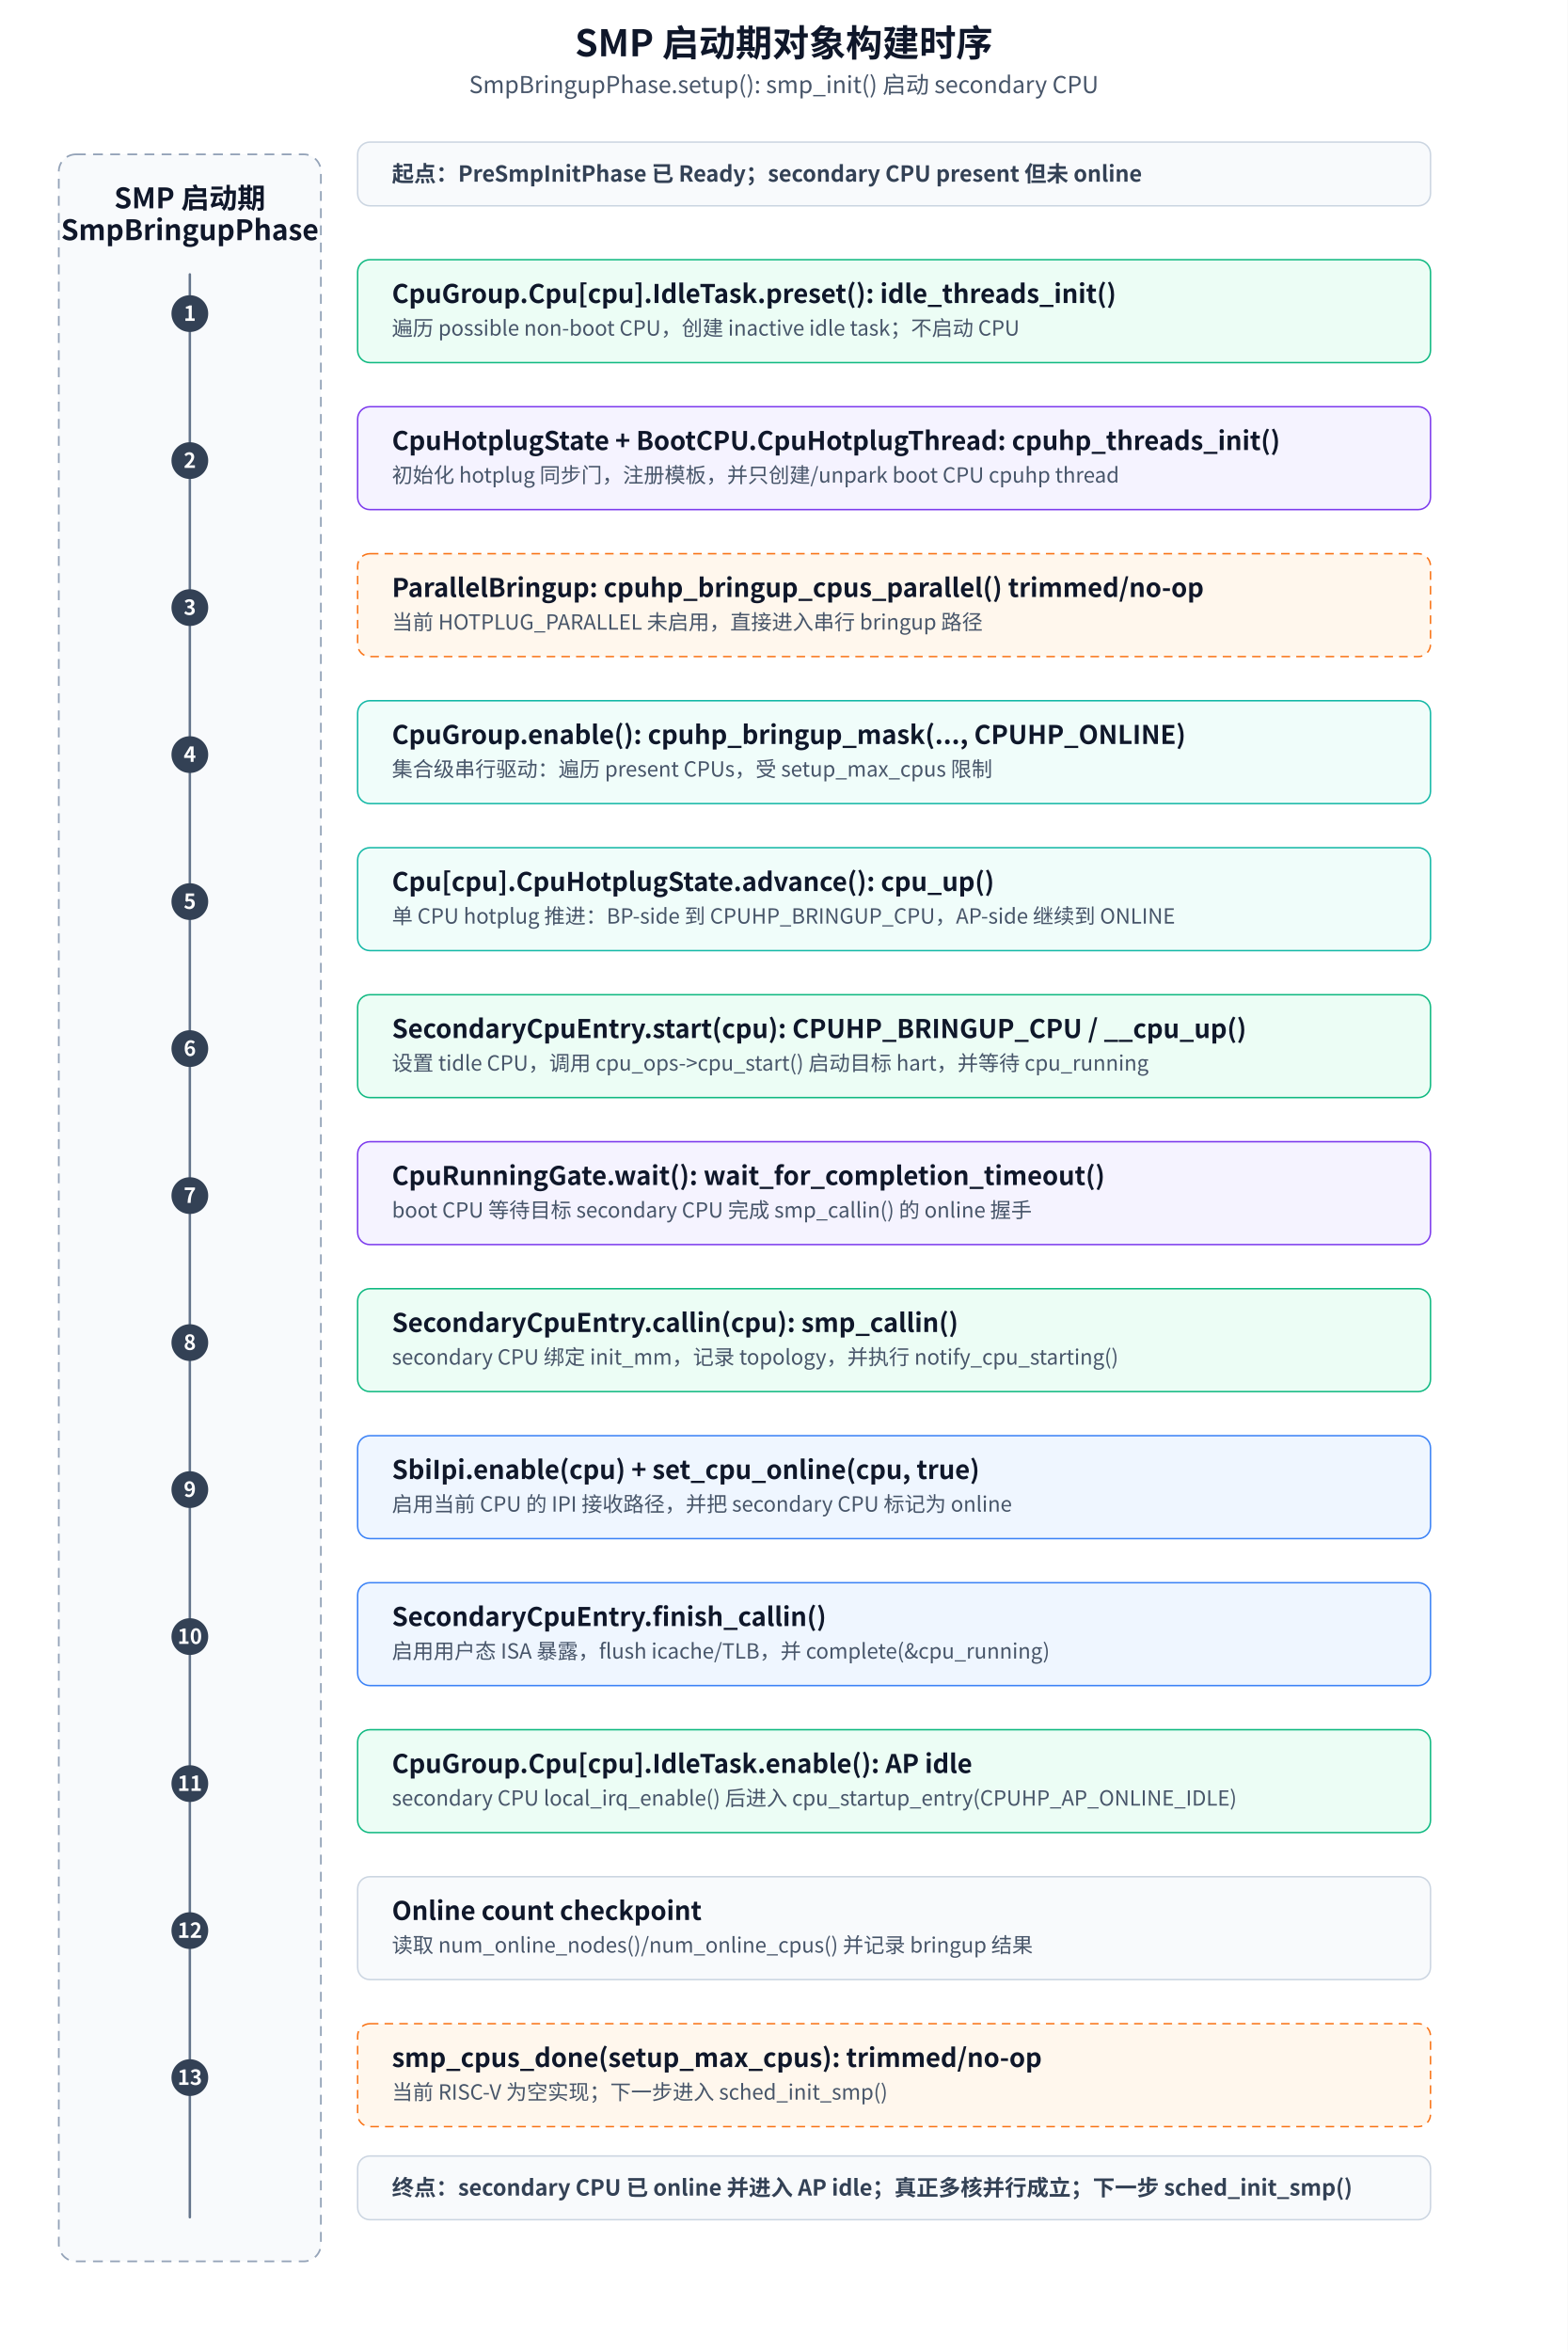
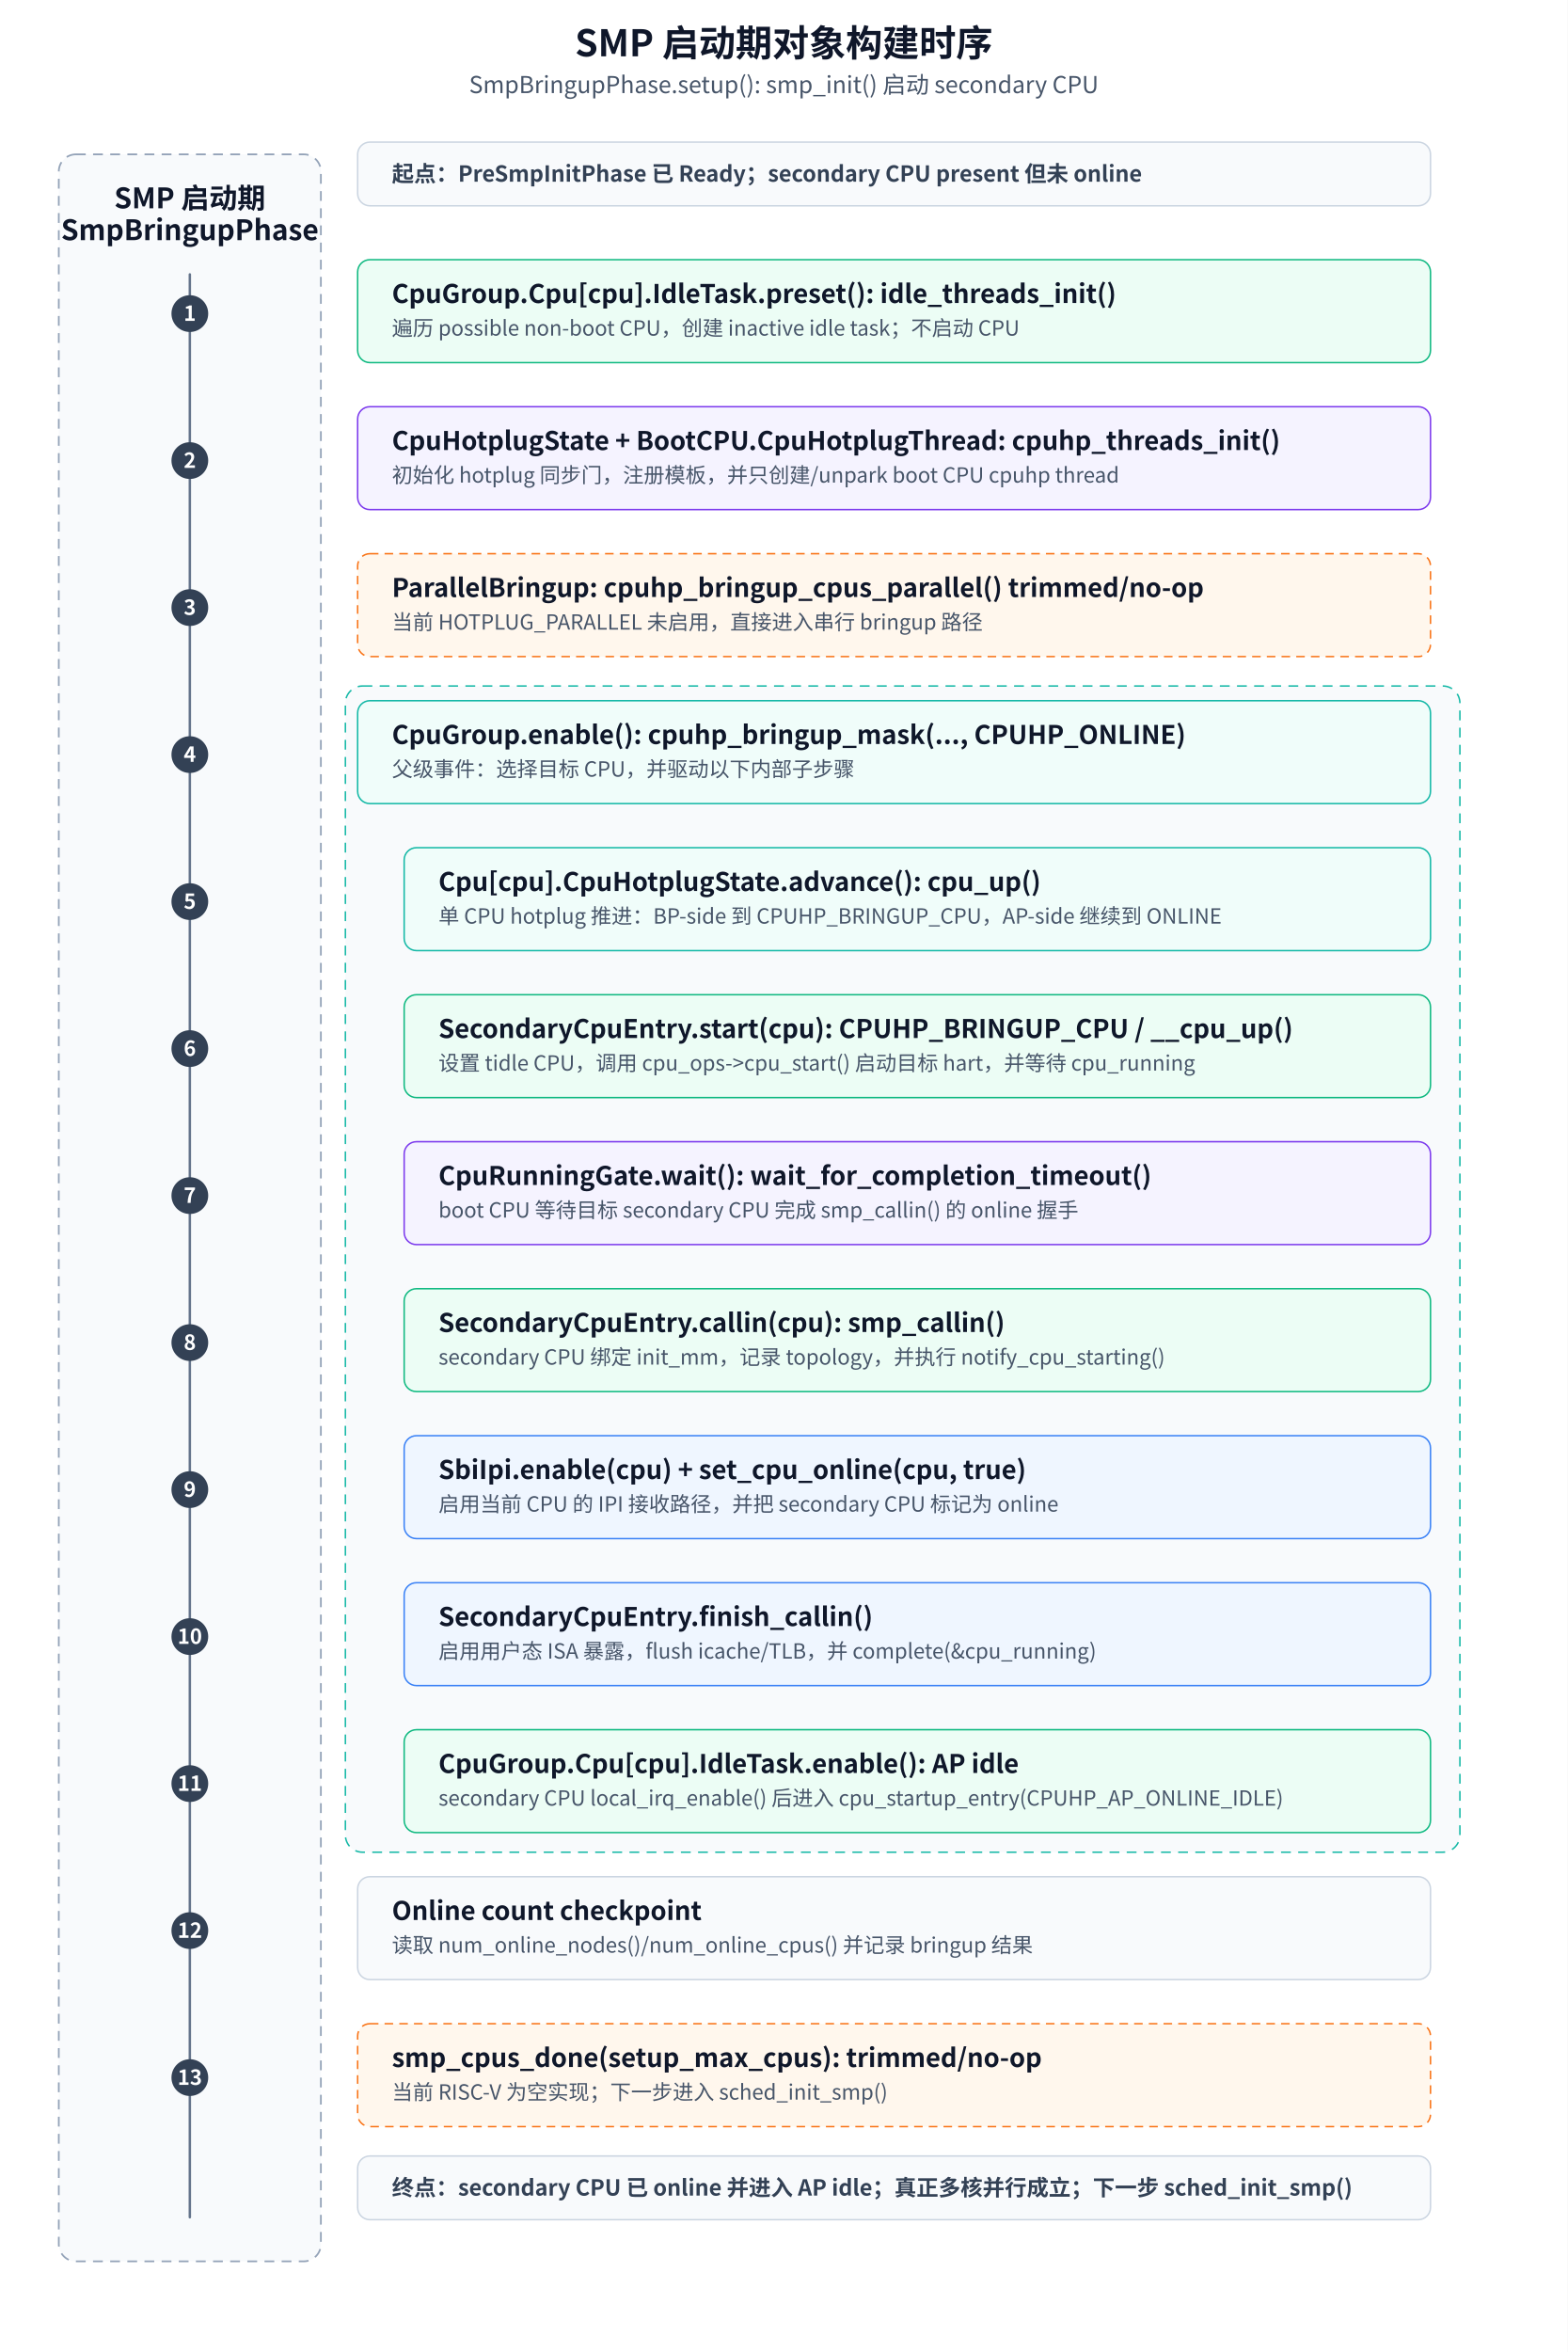
<svg xmlns="http://www.w3.org/2000/svg" width="1280" height="1920" viewBox="0 0 1280 1920" role="img" aria-labelledby="title desc">
  <defs>
    <style>
      text { font-family: "Microsoft YaHei", "Noto Sans CJK SC", "Source Han Sans SC", Arial, sans-serif; fill: #0f172a; }
      .title { font-size: 30px; font-weight: 600; }
      .subtitle { font-size: 19px; fill: #475569; }
      .lane { fill: #f8fafc; stroke: #94a3b8; stroke-width: 1.4; stroke-dasharray: 8 6; }
      .box { fill: #ffffff; stroke: #334155; stroke-width: 1.2; }
      .stage { fill: #f8fafc; stroke: #cbd5e1; stroke-width: 1.2; }
      .formal { fill: #ecfdf5; stroke: #10b981; }
      .cpu { fill: #f0fdfa; stroke: #14b8a6; }
      .flow { fill: #ecfdf5; stroke: #10b981; }
      .sync { fill: #f5f3ff; stroke: #7c3aed; }
      .support { fill: #eff6ff; stroke: #3b82f6; }
      .trimmed { fill: #fff7ed; stroke: #f97316; stroke-dasharray: 7 5; }
+       .composite { fill: #f8fafc; stroke: #14b8a6; stroke-width: 1.2; stroke-dasharray: 8 6; }
      .obj { font-size: 23px; font-weight: 600; dominant-baseline: middle; }
      .line1 { font-size: 21px; font-weight: 600; dominant-baseline: middle; }
      .line2 { font-size: 17px; fill: #475569; dominant-baseline: middle; }
      .boundary { font-size: 18px; font-weight: 600; fill: #334155; dominant-baseline: middle; }
      .num { font-size: 17px; font-weight: 600; fill: #ffffff; text-anchor: middle; dominant-baseline: middle; }
      .timeline { stroke: #64748b; stroke-width: 2; stroke-linecap: round; }
      .dot { fill: #334155; }
    </style>
  </defs>
  <rect x="0" y="0" width="1280" height="1920" fill="#ffffff" />
  <text x="640" y="46" text-anchor="middle" class="title">SMP 启动期对象构建时序</text>
  <text x="640" y="76" text-anchor="middle" class="subtitle">SmpBringupPhase.setup(): smp_init() 启动 secondary CPU</text>
  <rect x="48" y="126" width="214" height="1720" rx="14" class="lane" />
  <text x="155" y="162" text-anchor="middle" class="obj">SMP 启动期</text>
  <text x="155" y="188" text-anchor="middle" class="obj">SmpBringupPhase</text>
  <line x1="155" y1="224" x2="155" y2="1810" class="timeline" />
  <rect x="292" y="116" width="876" height="52" rx="10" class="stage" />
  <text x="320" y="142" class="boundary">起点：PreSmpInitPhase 已 Ready；secondary CPU present 但未 online</text>
+   <rect x="282" y="560" width="910" height="952" rx="14" class="composite" />
  <g transform="translate(0 -48)">
    <g transform="translate(0 56)">
      <circle cx="155" cy="248" r="15" class="dot" />
      <text x="155" y="248" class="num">1</text>
      <rect x="292" y="204" width="876" height="84" rx="10" class="box flow" />
      <text x="320" y="232" class="line1">CpuGroup.Cpu[cpu].IdleTask.preset(): idle_threads_init()</text>
      <text x="320" y="260" class="line2">遍历 possible non-boot CPU，创建 inactive idle task；不启动 CPU</text>
    </g>
    <g transform="translate(0 176)">
      <circle cx="155" cy="248" r="15" class="dot" />
      <text x="155" y="248" class="num">2</text>
      <rect x="292" y="204" width="876" height="84" rx="10" class="box sync" />
      <text x="320" y="232" class="line1">CpuHotplugState + BootCPU.CpuHotplugThread: cpuhp_threads_init()</text>
      <text x="320" y="260" class="line2">初始化 hotplug 同步门，注册模板，并只创建/unpark boot CPU cpuhp thread</text>
    </g>
    <g transform="translate(0 296)">
      <circle cx="155" cy="248" r="15" class="dot" />
      <text x="155" y="248" class="num">3</text>
      <rect x="292" y="204" width="876" height="84" rx="10" class="box trimmed" />
      <text x="320" y="232" class="line1">ParallelBringup: cpuhp_bringup_cpus_parallel() trimmed/no-op</text>
      <text x="320" y="260" class="line2">当前 HOTPLUG_PARALLEL 未启用，直接进入串行 bringup 路径</text>
    </g>
    <g transform="translate(0 416)">
      <circle cx="155" cy="248" r="15" class="dot" />
      <text x="155" y="248" class="num">4</text>
      <rect x="292" y="204" width="876" height="84" rx="10" class="box cpu" />
      <text x="320" y="232" class="line1">CpuGroup.enable(): cpuhp_bringup_mask(..., CPUHP_ONLINE)</text>
-       <text x="320" y="260" class="line2">集合级串行驱动：遍历 present CPUs，受 setup_max_cpus 限制</text>
+       <text x="320" y="260" class="line2">父级事件：选择目标 CPU，并驱动以下内部子步骤</text>
    </g>
    <g transform="translate(0 536)">
      <circle cx="155" cy="248" r="15" class="dot" />
      <text x="155" y="248" class="num">5</text>
-       <rect x="292" y="204" width="876" height="84" rx="10" class="box cpu" />
-       <text x="320" y="232" class="line1">Cpu[cpu].CpuHotplugState.advance(): cpu_up()</text>
-       <text x="320" y="260" class="line2">单 CPU hotplug 推进：BP-side 到 CPUHP_BRINGUP_CPU，AP-side 继续到 ONLINE</text>
+       <rect x="330" y="204" width="838" height="84" rx="10" class="box cpu" />
+       <text x="358" y="232" class="line1">Cpu[cpu].CpuHotplugState.advance(): cpu_up()</text>
+       <text x="358" y="260" class="line2">单 CPU hotplug 推进：BP-side 到 CPUHP_BRINGUP_CPU，AP-side 继续到 ONLINE</text>
    </g>
    <g transform="translate(0 656)">
      <circle cx="155" cy="248" r="15" class="dot" />
      <text x="155" y="248" class="num">6</text>
-       <rect x="292" y="204" width="876" height="84" rx="10" class="box flow" />
-       <text x="320" y="232" class="line1">SecondaryCpuEntry.start(cpu): CPUHP_BRINGUP_CPU / __cpu_up()</text>
-       <text x="320" y="260" class="line2">设置 tidle CPU，调用 cpu_ops-&gt;cpu_start() 启动目标 hart，并等待 cpu_running</text>
+       <rect x="330" y="204" width="838" height="84" rx="10" class="box flow" />
+       <text x="358" y="232" class="line1">SecondaryCpuEntry.start(cpu): CPUHP_BRINGUP_CPU / __cpu_up()</text>
+       <text x="358" y="260" class="line2">设置 tidle CPU，调用 cpu_ops-&gt;cpu_start() 启动目标 hart，并等待 cpu_running</text>
    </g>
    <g transform="translate(0 776)">
      <circle cx="155" cy="248" r="15" class="dot" />
      <text x="155" y="248" class="num">7</text>
-       <rect x="292" y="204" width="876" height="84" rx="10" class="box sync" />
-       <text x="320" y="232" class="line1">CpuRunningGate.wait(): wait_for_completion_timeout()</text>
-       <text x="320" y="260" class="line2">boot CPU 等待目标 secondary CPU 完成 smp_callin() 的 online 握手</text>
+       <rect x="330" y="204" width="838" height="84" rx="10" class="box sync" />
+       <text x="358" y="232" class="line1">CpuRunningGate.wait(): wait_for_completion_timeout()</text>
+       <text x="358" y="260" class="line2">boot CPU 等待目标 secondary CPU 完成 smp_callin() 的 online 握手</text>
    </g>
    <g transform="translate(0 896)">
      <circle cx="155" cy="248" r="15" class="dot" />
      <text x="155" y="248" class="num">8</text>
-       <rect x="292" y="204" width="876" height="84" rx="10" class="box flow" />
-       <text x="320" y="232" class="line1">SecondaryCpuEntry.callin(cpu): smp_callin()</text>
-       <text x="320" y="260" class="line2">secondary CPU 绑定 init_mm，记录 topology，并执行 notify_cpu_starting()</text>
+       <rect x="330" y="204" width="838" height="84" rx="10" class="box flow" />
+       <text x="358" y="232" class="line1">SecondaryCpuEntry.callin(cpu): smp_callin()</text>
+       <text x="358" y="260" class="line2">secondary CPU 绑定 init_mm，记录 topology，并执行 notify_cpu_starting()</text>
    </g>
    <g transform="translate(0 1016)">
      <circle cx="155" cy="248" r="15" class="dot" />
      <text x="155" y="248" class="num">9</text>
-       <rect x="292" y="204" width="876" height="84" rx="10" class="box support" />
-       <text x="320" y="232" class="line1">SbiIpi.enable(cpu) + set_cpu_online(cpu, true)</text>
-       <text x="320" y="260" class="line2">启用当前 CPU 的 IPI 接收路径，并把 secondary CPU 标记为 online</text>
+       <rect x="330" y="204" width="838" height="84" rx="10" class="box support" />
+       <text x="358" y="232" class="line1">SbiIpi.enable(cpu) + set_cpu_online(cpu, true)</text>
+       <text x="358" y="260" class="line2">启用当前 CPU 的 IPI 接收路径，并把 secondary CPU 标记为 online</text>
    </g>
    <g transform="translate(0 1136)">
      <circle cx="155" cy="248" r="15" class="dot" />
      <text x="155" y="248" class="num">10</text>
-       <rect x="292" y="204" width="876" height="84" rx="10" class="box support" />
-       <text x="320" y="232" class="line1">SecondaryCpuEntry.finish_callin()</text>
-       <text x="320" y="260" class="line2">启用用户态 ISA 暴露，flush icache/TLB，并 complete(&amp;cpu_running)</text>
+       <rect x="330" y="204" width="838" height="84" rx="10" class="box support" />
+       <text x="358" y="232" class="line1">SecondaryCpuEntry.finish_callin()</text>
+       <text x="358" y="260" class="line2">启用用户态 ISA 暴露，flush icache/TLB，并 complete(&amp;cpu_running)</text>
    </g>
    <g transform="translate(0 1256)">
      <circle cx="155" cy="248" r="15" class="dot" />
      <text x="155" y="248" class="num">11</text>
-       <rect x="292" y="204" width="876" height="84" rx="10" class="box flow" />
-       <text x="320" y="232" class="line1">CpuGroup.Cpu[cpu].IdleTask.enable(): AP idle</text>
-       <text x="320" y="260" class="line2">secondary CPU local_irq_enable() 后进入 cpu_startup_entry(CPUHP_AP_ONLINE_IDLE)</text>
+       <rect x="330" y="204" width="838" height="84" rx="10" class="box flow" />
+       <text x="358" y="232" class="line1">CpuGroup.Cpu[cpu].IdleTask.enable(): AP idle</text>
+       <text x="358" y="260" class="line2">secondary CPU local_irq_enable() 后进入 cpu_startup_entry(CPUHP_AP_ONLINE_IDLE)</text>
    </g>
    <g transform="translate(0 1376)">
      <circle cx="155" cy="248" r="15" class="dot" />
      <text x="155" y="248" class="num">12</text>
      <rect x="292" y="204" width="876" height="84" rx="10" class="box stage" />
      <text x="320" y="232" class="line1">Online count checkpoint</text>
      <text x="320" y="260" class="line2">读取 num_online_nodes()/num_online_cpus() 并记录 bringup 结果</text>
    </g>
    <g transform="translate(0 1496)">
      <circle cx="155" cy="248" r="15" class="dot" />
      <text x="155" y="248" class="num">13</text>
      <rect x="292" y="204" width="876" height="84" rx="10" class="box trimmed" />
      <text x="320" y="232" class="line1">smp_cpus_done(setup_max_cpus): trimmed/no-op</text>
      <text x="320" y="260" class="line2">当前 RISC-V 为空实现；下一步进入 sched_init_smp()</text>
    </g>
  </g>
  <rect x="292" y="1760" width="876" height="52" rx="10" class="stage" />
  <text x="320" y="1786" class="boundary">终点：secondary CPU 已 online 并进入 AP idle；真正多核并行成立；下一步 sched_init_smp()</text>
</svg>
